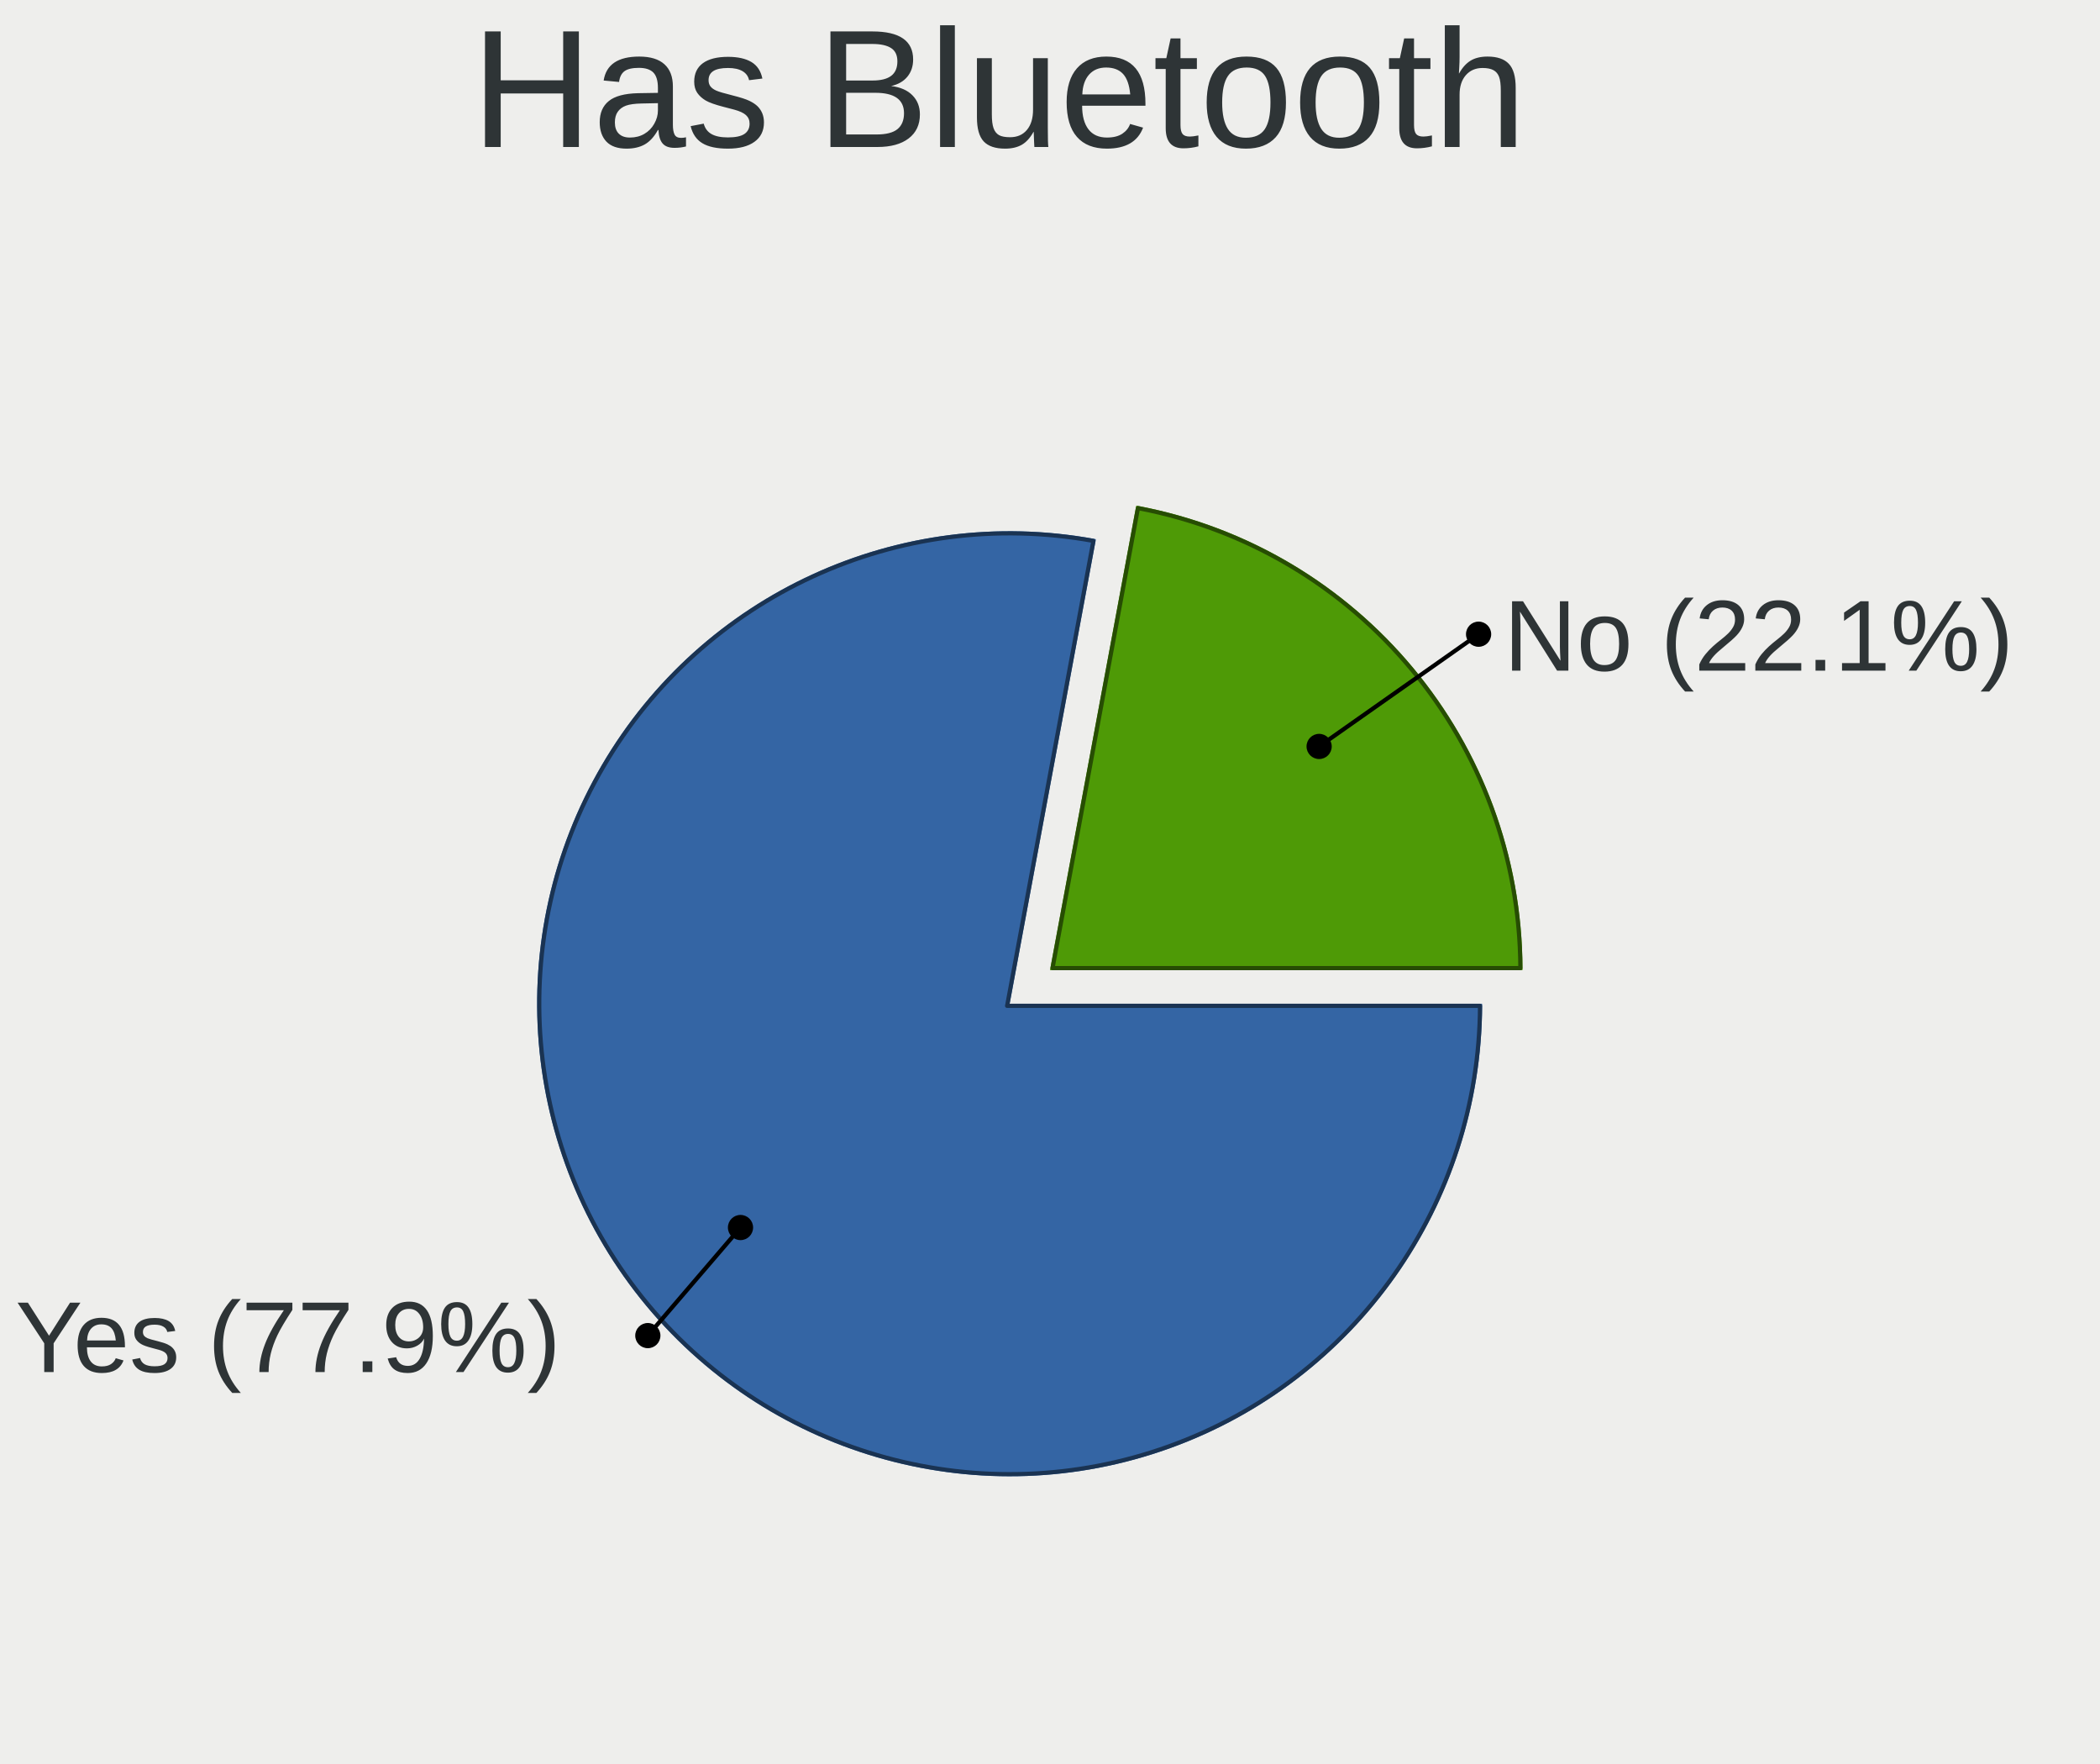
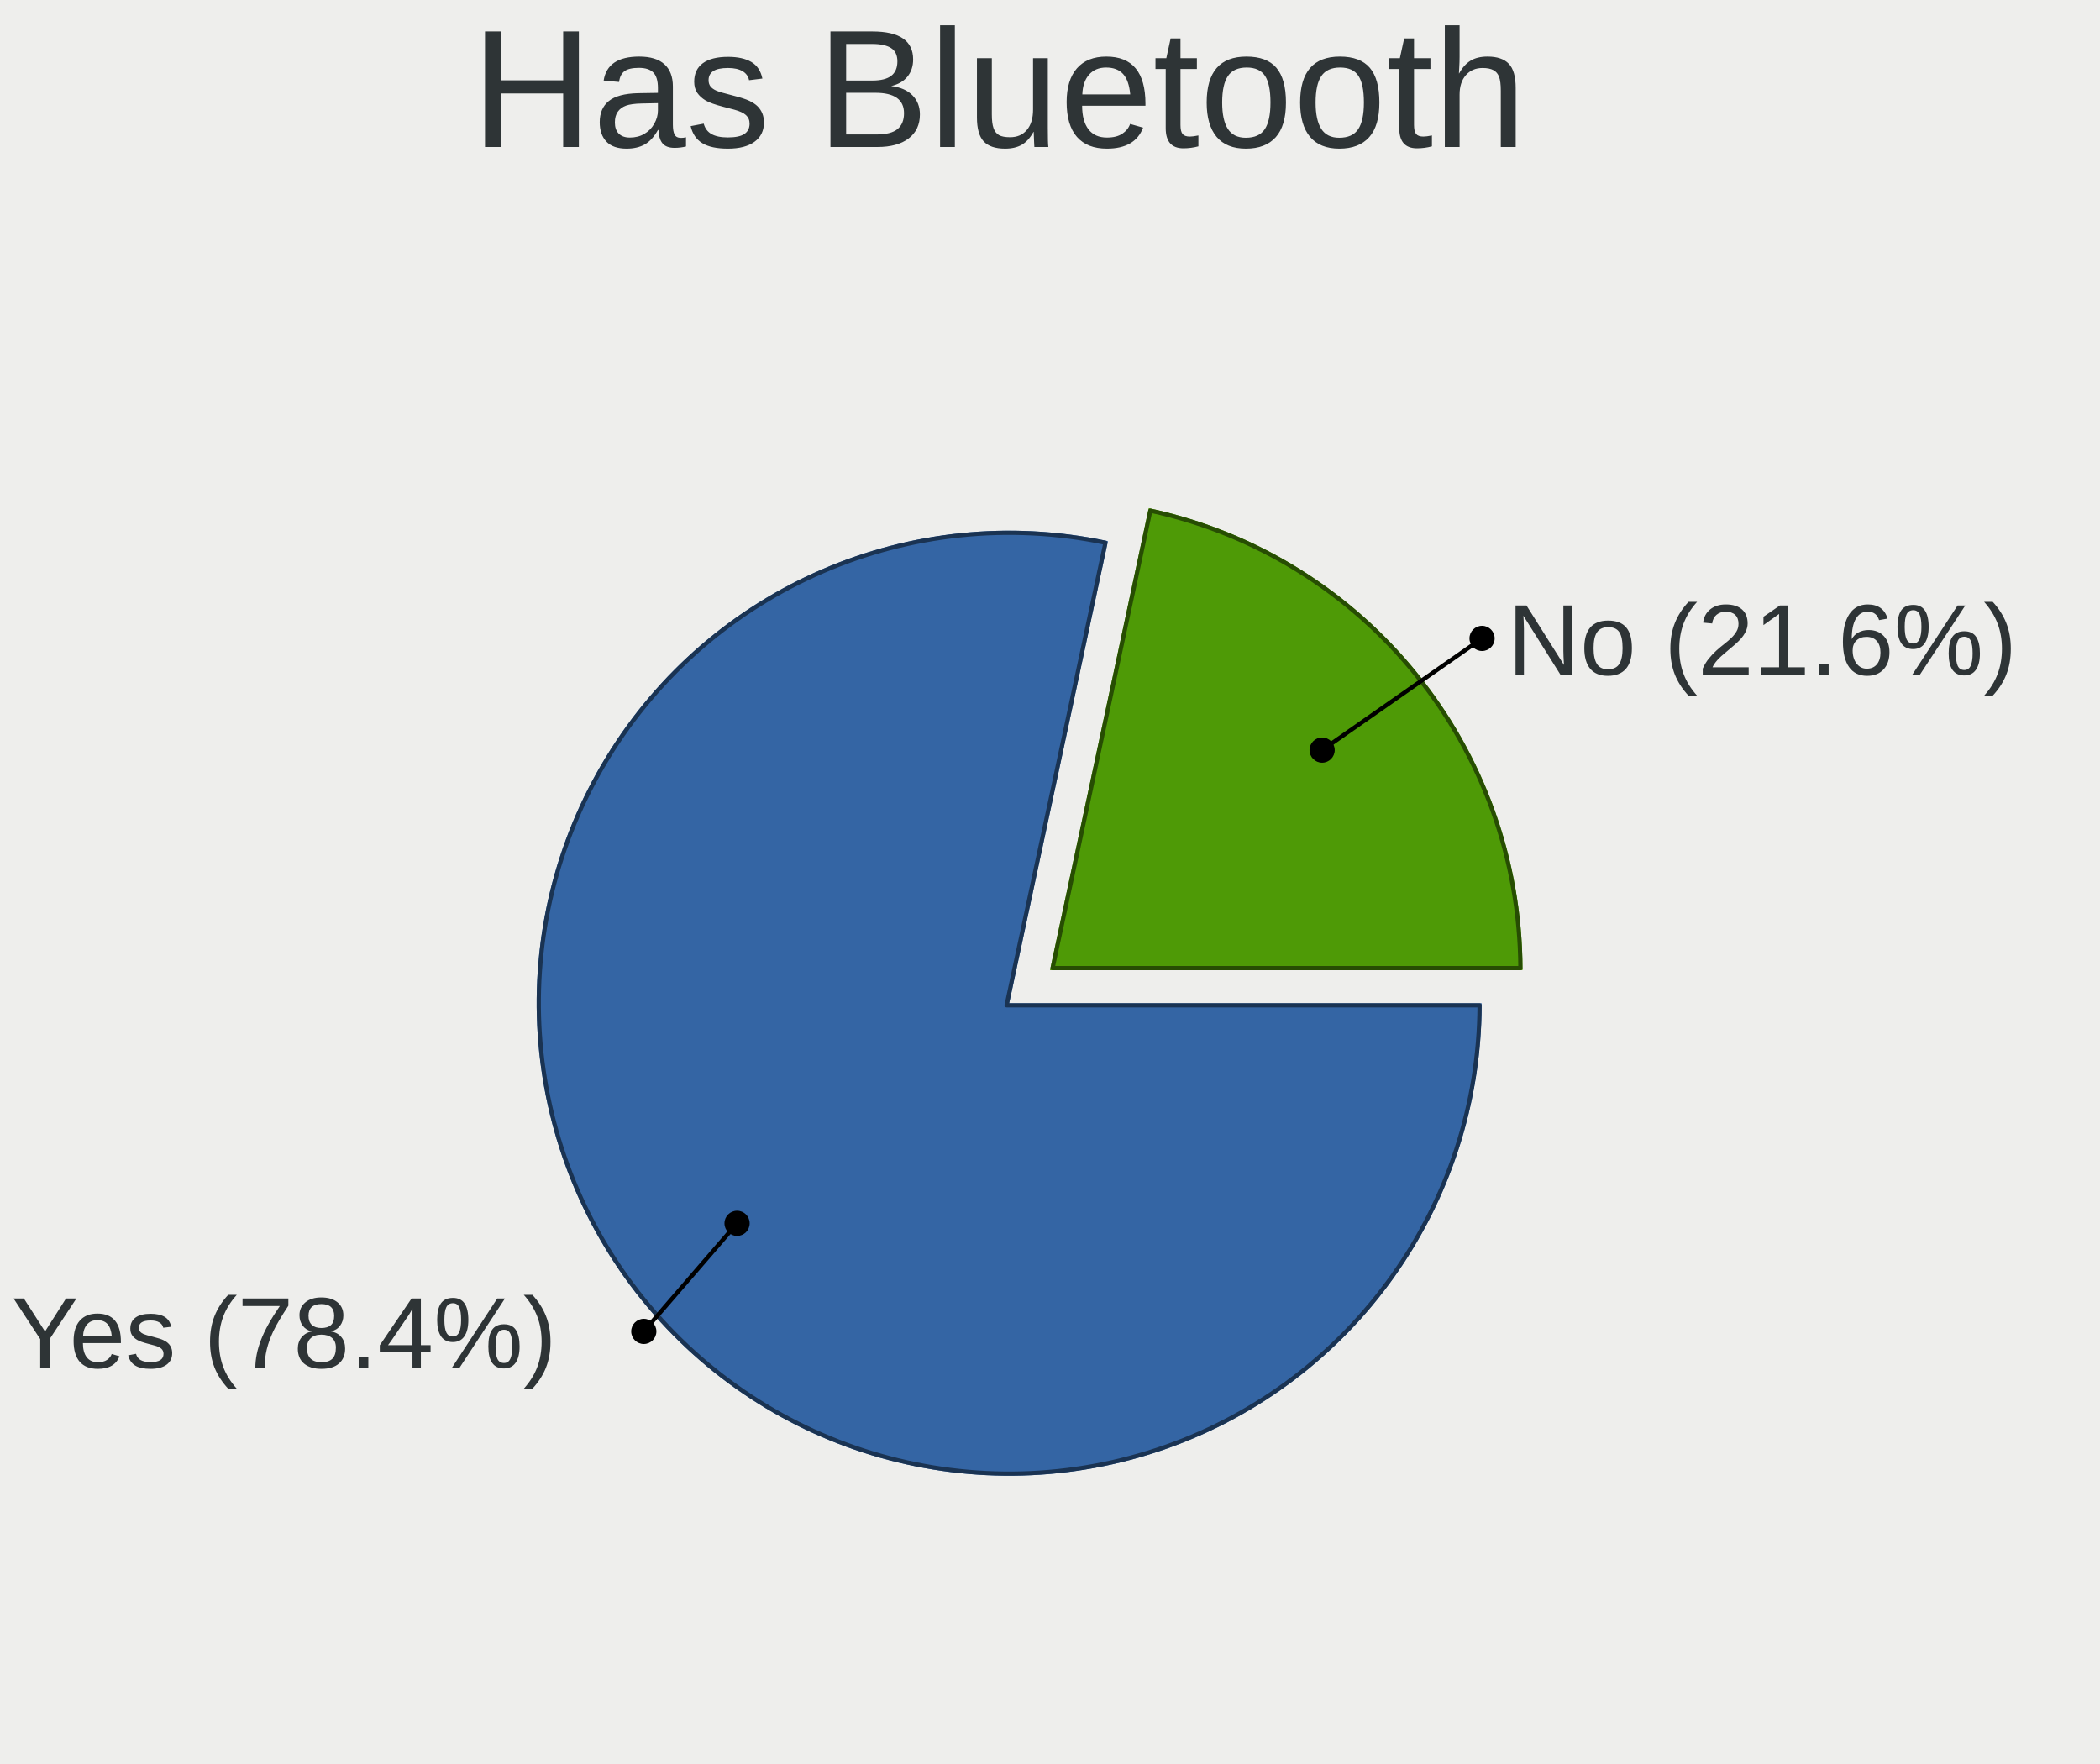
<svg xmlns="http://www.w3.org/2000/svg" width="500" height="420" version="1.0" id="ezcGraph">
  <defs />
  <g id="ezcGraphChart" color-rendering="optimizeQuality" shape-rendering="geometricPrecision" text-rendering="optimizeLegibility">
    <path d=" M 0,420 L 0,0 L 500,0 L 500,420 L 0,420 z " style="fill: #eeeeec; fill-opacity: 1.00; stroke: none;" id="ezcGraphPolygon_1" />
    <path d=" M 0,42 L 0,0 L 500,0 L 500,42 L 0,42 z " style="fill: #000000; fill-opacity: 0.00; stroke: none;" id="ezcGraphPolygon_2" />
-     <path d="M 240.39,238.99 L 352.89,238.99 A 112.50,112.50 0 1,1 260.93,128.38 z" style="fill: #3465a4; fill-opacity: 1.00; stroke: none; cursor: pointer;" id="ezcGraphCircleSector_4" />
-     <path d="M 239.79,239.49 L 352.39,239.49 A 112.00,112.00 0 1,1 260.34,128.78 z" style="fill: none; stroke: #1a3352; stroke-width: 1; stroke-opacity: 1.00; stroke-linecap: round; stroke-linejoin: round;" id="ezcGraphCircleSector_5" />
-     <path d="M 250.00,231.00 L 270.54,120.39 A 112.50,112.50 0 0,1 362.50,231.00 z" style="fill: #4e9a06; fill-opacity: 1.00; stroke: none; cursor: pointer;" id="ezcGraphCircleSector_6" />
-     <path d="M 250.60,230.50 L 270.94,120.97 A 112.00,112.00 0 0,1 362.00,230.50 z" style="fill: none; stroke: #274d03; stroke-width: 1; stroke-opacity: 1.00; stroke-linecap: round; stroke-linejoin: round;" id="ezcGraphCircleSector_7" />
-     <path d=" M 176.309,292.267 L 154.245,318" style="fill: none; stroke: #000000; stroke-width: 1; stroke-opacity: 1.00; stroke-linecap: round; stroke-linejoin: round;" id="ezcGraphLine_8" />
-     <ellipse cx="176.309" cy="292.267" rx="3" ry="3" style="fill: #000000; fill-opacity: 1.00; stroke: none;" id="ezcGraphCircle_9" />
-     <ellipse cx="154.245" cy="318" rx="3" ry="3" style="fill: #000000; fill-opacity: 1.00; stroke: none;" id="ezcGraphCircle_10" />
-     <path d=" M 314.079,177.724 L 352.047,151" style="fill: none; stroke: #000000; stroke-width: 1; stroke-opacity: 1.00; stroke-linecap: round; stroke-linejoin: round;" id="ezcGraphLine_12" />
-     <ellipse cx="314.079" cy="177.724" rx="3" ry="3" style="fill: #000000; fill-opacity: 1.00; stroke: none;" id="ezcGraphCircle_13" />
-     <ellipse cx="352.047" cy="151" rx="3" ry="3" style="fill: #000000; fill-opacity: 1.00; stroke: none;" id="ezcGraphCircle_14" />
+     <path d="M 240.28,238.86 L 352.78,238.86 A 112.50,112.50 0 1,1 263.79,128.84 z" style="fill: #3465a4; fill-opacity: 1.00; stroke: none; cursor: pointer;" id="ezcGraphCircleSector_4" />
+     <path d="M 239.66,239.36 L 352.28,239.36 A 112.00,112.00 0 1,1 263.20,129.23 z" style="fill: none; stroke: #1a3352; stroke-width: 1; stroke-opacity: 1.00; stroke-linecap: round; stroke-linejoin: round;" id="ezcGraphCircleSector_5" />
+     <path d="M 250.00,231.00 L 273.51,120.98 A 112.50,112.50 0 0,1 362.50,231.00 z" style="fill: #4e9a06; fill-opacity: 1.00; stroke: none; cursor: pointer;" id="ezcGraphCircleSector_6" />
+     <path d="M 250.62,230.50 L 273.89,121.58 A 112.00,112.00 0 0,1 362.00,230.50 z" style="fill: none; stroke: #274d03; stroke-width: 1; stroke-opacity: 1.00; stroke-linecap: round; stroke-linejoin: round;" id="ezcGraphCircleSector_7" />
+     <path d=" M 175.491,291.27 L 153.286,317" style="fill: none; stroke: #000000; stroke-width: 1; stroke-opacity: 1.00; stroke-linecap: round; stroke-linejoin: round;" id="ezcGraphLine_8" />
+     <ellipse cx="175.491" cy="291.27" rx="3" ry="3" style="fill: #000000; fill-opacity: 1.00; stroke: none;" id="ezcGraphCircle_9" />
+     <ellipse cx="153.286" cy="317" rx="3" ry="3" style="fill: #000000; fill-opacity: 1.00; stroke: none;" id="ezcGraphCircle_10" />
+     <path d=" M 314.791,178.592 L 352.871,152" style="fill: none; stroke: #000000; stroke-width: 1; stroke-opacity: 1.00; stroke-linecap: round; stroke-linejoin: round;" id="ezcGraphLine_12" />
+     <ellipse cx="314.791" cy="178.592" rx="3" ry="3" style="fill: #000000; fill-opacity: 1.00; stroke: none;" id="ezcGraphCircle_13" />
+     <ellipse cx="352.871" cy="152" rx="3" ry="3" style="fill: #000000; fill-opacity: 1.00; stroke: none;" id="ezcGraphCircle_14" />
    <g id="ezcGraphTextBox_3">
      <path d=" M 111.7,42 L 111.7,0.5 L 388.8,0.5 L 388.8,42 L 111.7,42 z " style="fill: #ffffff; fill-opacity: 0.00; stroke: none;" id="ezcGraphPolygon_16" />
      <text id="ezcGraphTextBox_3_text" x="112.2" text-length="275.6px" y="35" style="font-size: 40px; font-family: 'Arial'; fill: #2e3436; fill-opacity: 1.00; stroke: none;">Has Bluetooth</text>
    </g>
    <g id="ezcGraphTextBox_11" style=" cursor: pointer;">
-       <path d=" M 3.161,331.4 L 3.161,305.1 L 149.245,305.1 L 149.245,331.4 L 3.161,331.4 z " style="fill: #ffffff; fill-opacity: 0.00; stroke: none;" id="ezcGraphPolygon_17" />
-       <text id="ezcGraphTextBox_11_text" x="3.661" text-length="144.584px" y="326.68" style="font-size: 24px; font-family: 'Arial'; fill: #2e3436; fill-opacity: 1.00; stroke: none;">Yes (77.9%)</text>
+       <path d=" M 2.202,330.4 L 2.202,304.1 L 148.286,304.1 L 148.286,330.4 L 2.202,330.4 z " style="fill: #ffffff; fill-opacity: 0.00; stroke: none;" id="ezcGraphPolygon_17" />
+       <text id="ezcGraphTextBox_11_text" x="2.702" text-length="144.584px" y="325.68" style="font-size: 24px; font-family: 'Arial'; fill: #2e3436; fill-opacity: 1.00; stroke: none;">Yes (78.4%)</text>
    </g>
    <g id="ezcGraphTextBox_15" style=" cursor: pointer;">
-       <path d=" M 357.547,164.4 L 357.547,138.1 L 490.487,138.1 L 490.487,164.4 L 357.547,164.4 z " style="fill: #ffffff; fill-opacity: 0.00; stroke: none;" id="ezcGraphPolygon_18" />
-       <text id="ezcGraphTextBox_15_text" x="358.047" text-length="131.44px" y="159.68" style="font-size: 24px; font-family: 'Arial'; fill: #2e3436; fill-opacity: 1.00; stroke: none;">No (22.1%)</text>
+       <path d=" M 358.371,165.4 L 358.371,139.1 L 491.311,139.1 L 491.311,165.4 L 358.371,165.4 z " style="fill: #ffffff; fill-opacity: 0.00; stroke: none;" id="ezcGraphPolygon_18" />
+       <text id="ezcGraphTextBox_15_text" x="358.871" text-length="131.44px" y="160.68" style="font-size: 24px; font-family: 'Arial'; fill: #2e3436; fill-opacity: 1.00; stroke: none;">No (21.6%)</text>
    </g>
  </g>
</svg>
